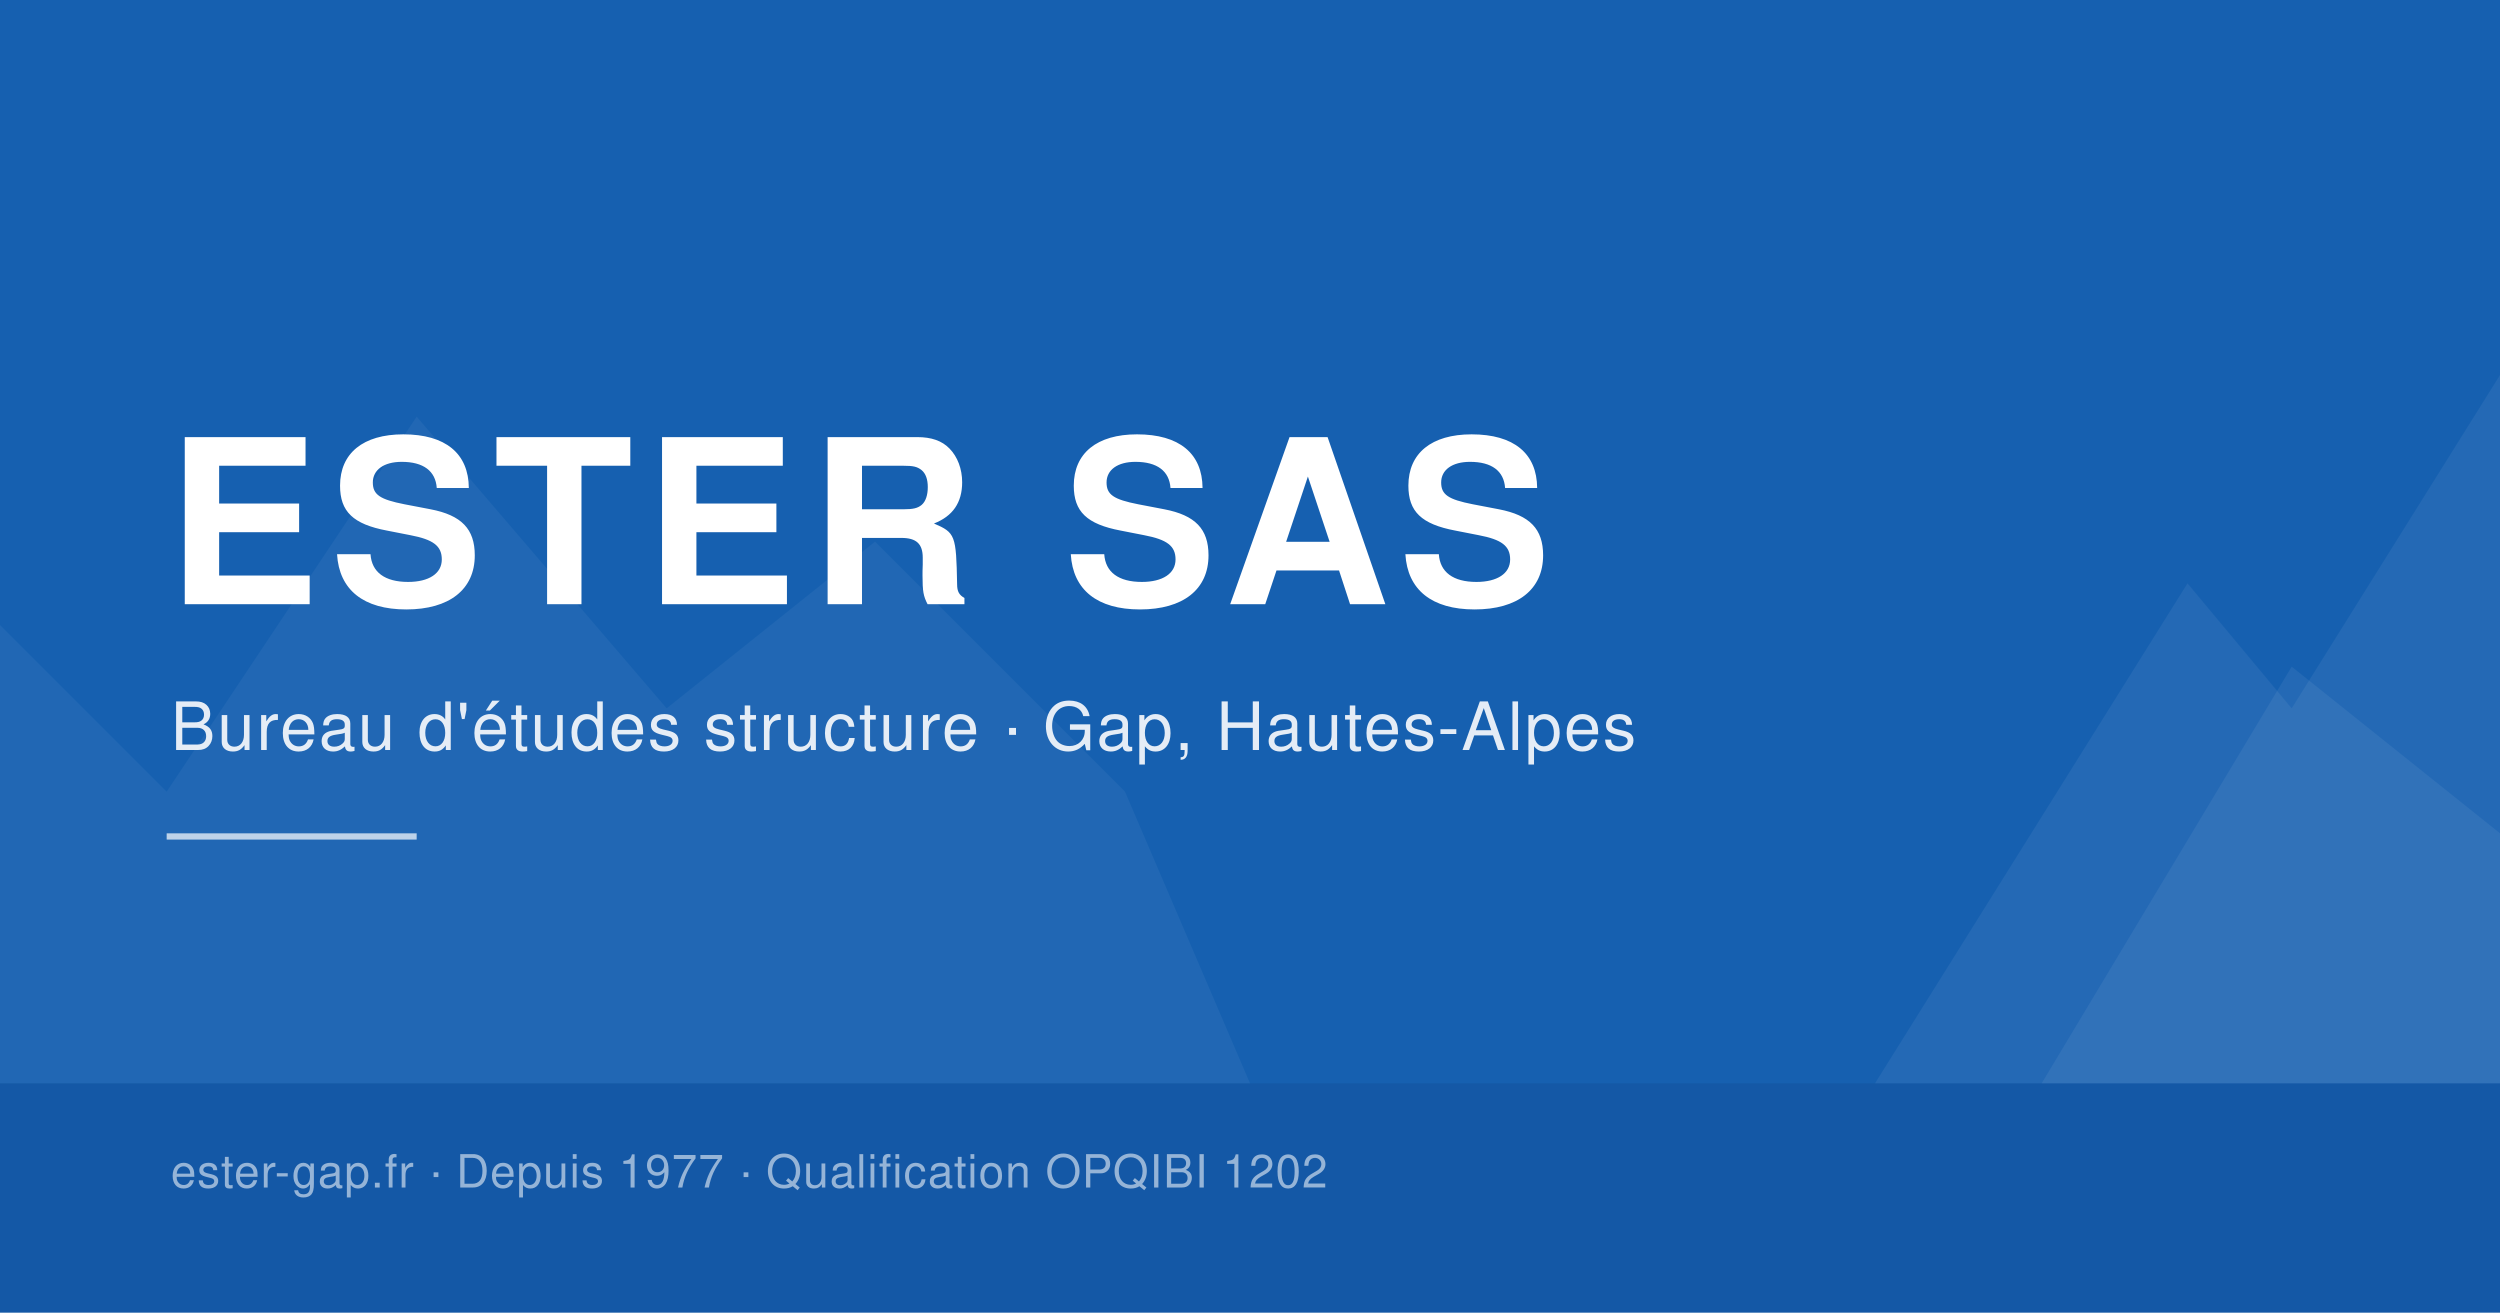
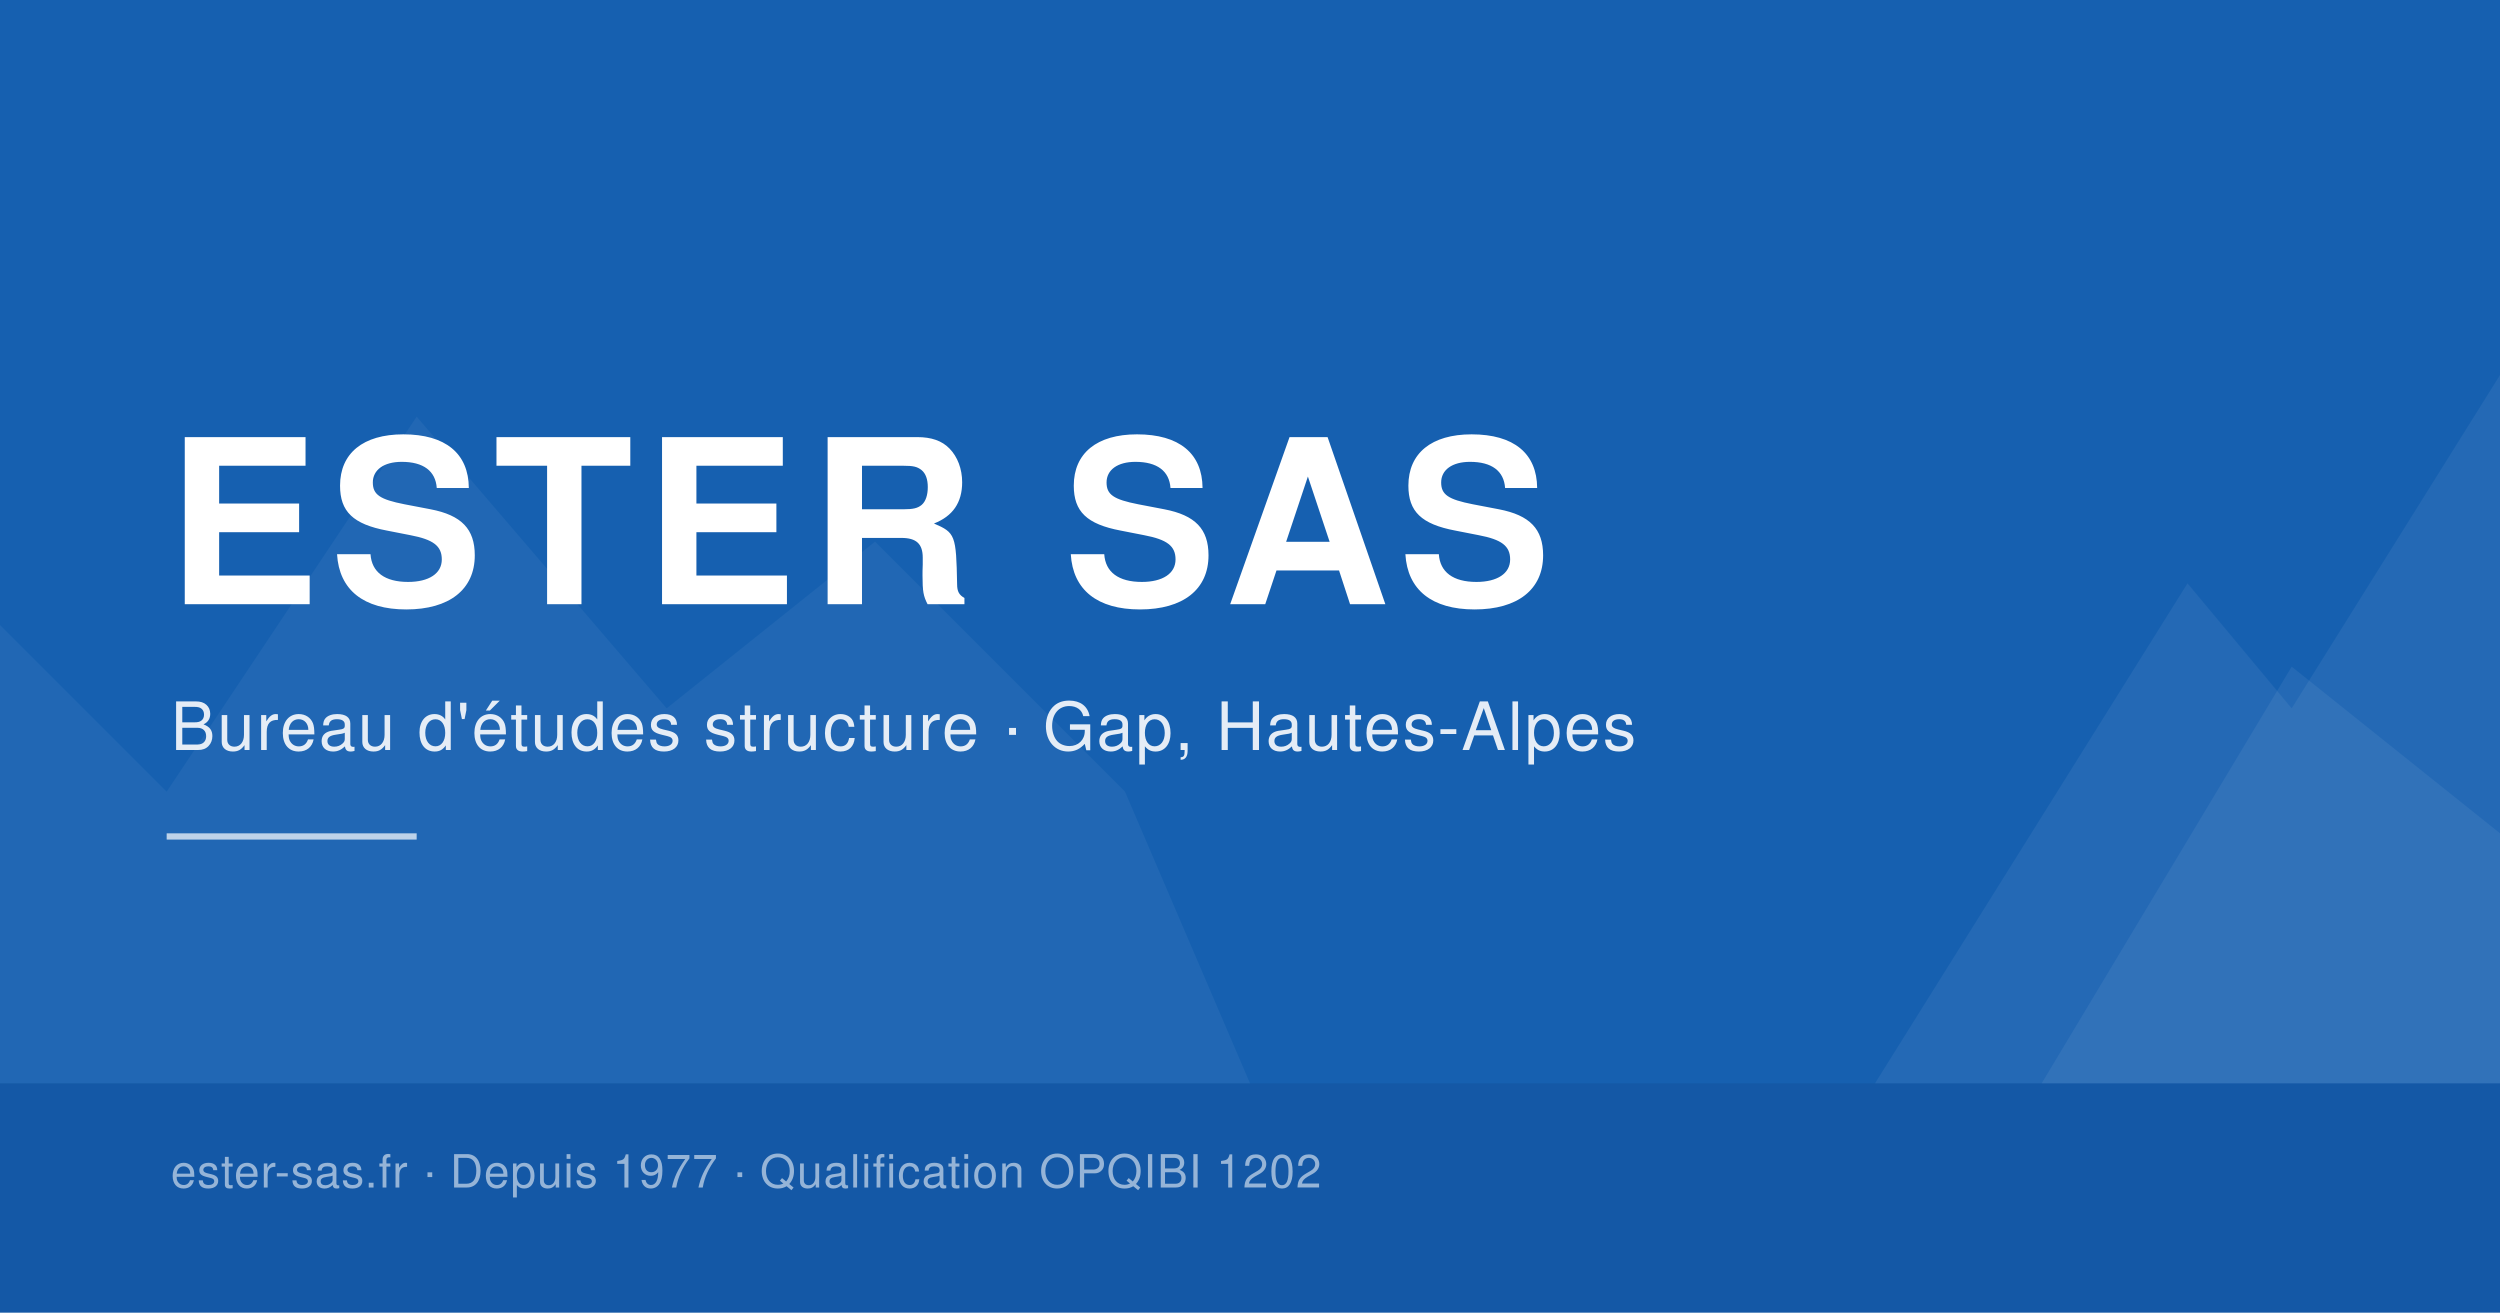
<svg xmlns="http://www.w3.org/2000/svg" width="1200" height="630" viewBox="0 0 1200 630">
  <rect width="1200" height="630" fill="#1660B0" />
  <rect y="520" width="1200" height="110" fill="#1254A0" opacity="0.6" />
  <polygon points="900,520 1050,280 1100,340 1200,180 1200,520" fill="#FFFFFF" opacity="0.06" />
  <polygon points="980,520 1100,320 1200,400 1200,520" fill="#FFFFFF" opacity="0.06" />
  <polygon points="0,520 0,300 80,380 200,200 320,340 420,260 540,380 600,520" fill="#FFFFFF" opacity="0.05" />
  <rect x="80" y="400" width="120" height="3" fill="#FFFFFF" opacity="0.7" />
  <text x="80" y="290" font-family="'Helvetica Neue', Helvetica, Arial, sans-serif" font-size="110" font-weight="700" letter-spacing="6" fill="#FFFFFF">ESTER SAS</text>
  <text x="82" y="360" font-family="'Helvetica Neue', Helvetica, Arial, sans-serif" font-size="32" font-weight="400" letter-spacing="1" fill="#FFFFFF" opacity="0.88">Bureau d'études structure · Gap, Hautes-Alpes</text>
-   <text x="82" y="570" font-family="'Helvetica Neue', Helvetica, Arial, sans-serif" font-size="22" font-weight="400" letter-spacing="0.5" fill="#FFFFFF" opacity="0.55">ester-gap.fr · Depuis 1977 · Qualification OPQIBI 1202</text>
+   <text x="82" y="570" font-family="'Helvetica Neue', Helvetica, Arial, sans-serif" font-size="22" font-weight="400" letter-spacing="0.5" fill="#FFFFFF" opacity="0.55">ester-sas.fr · Depuis 1977 · Qualification OPQIBI 1202</text>
</svg>
